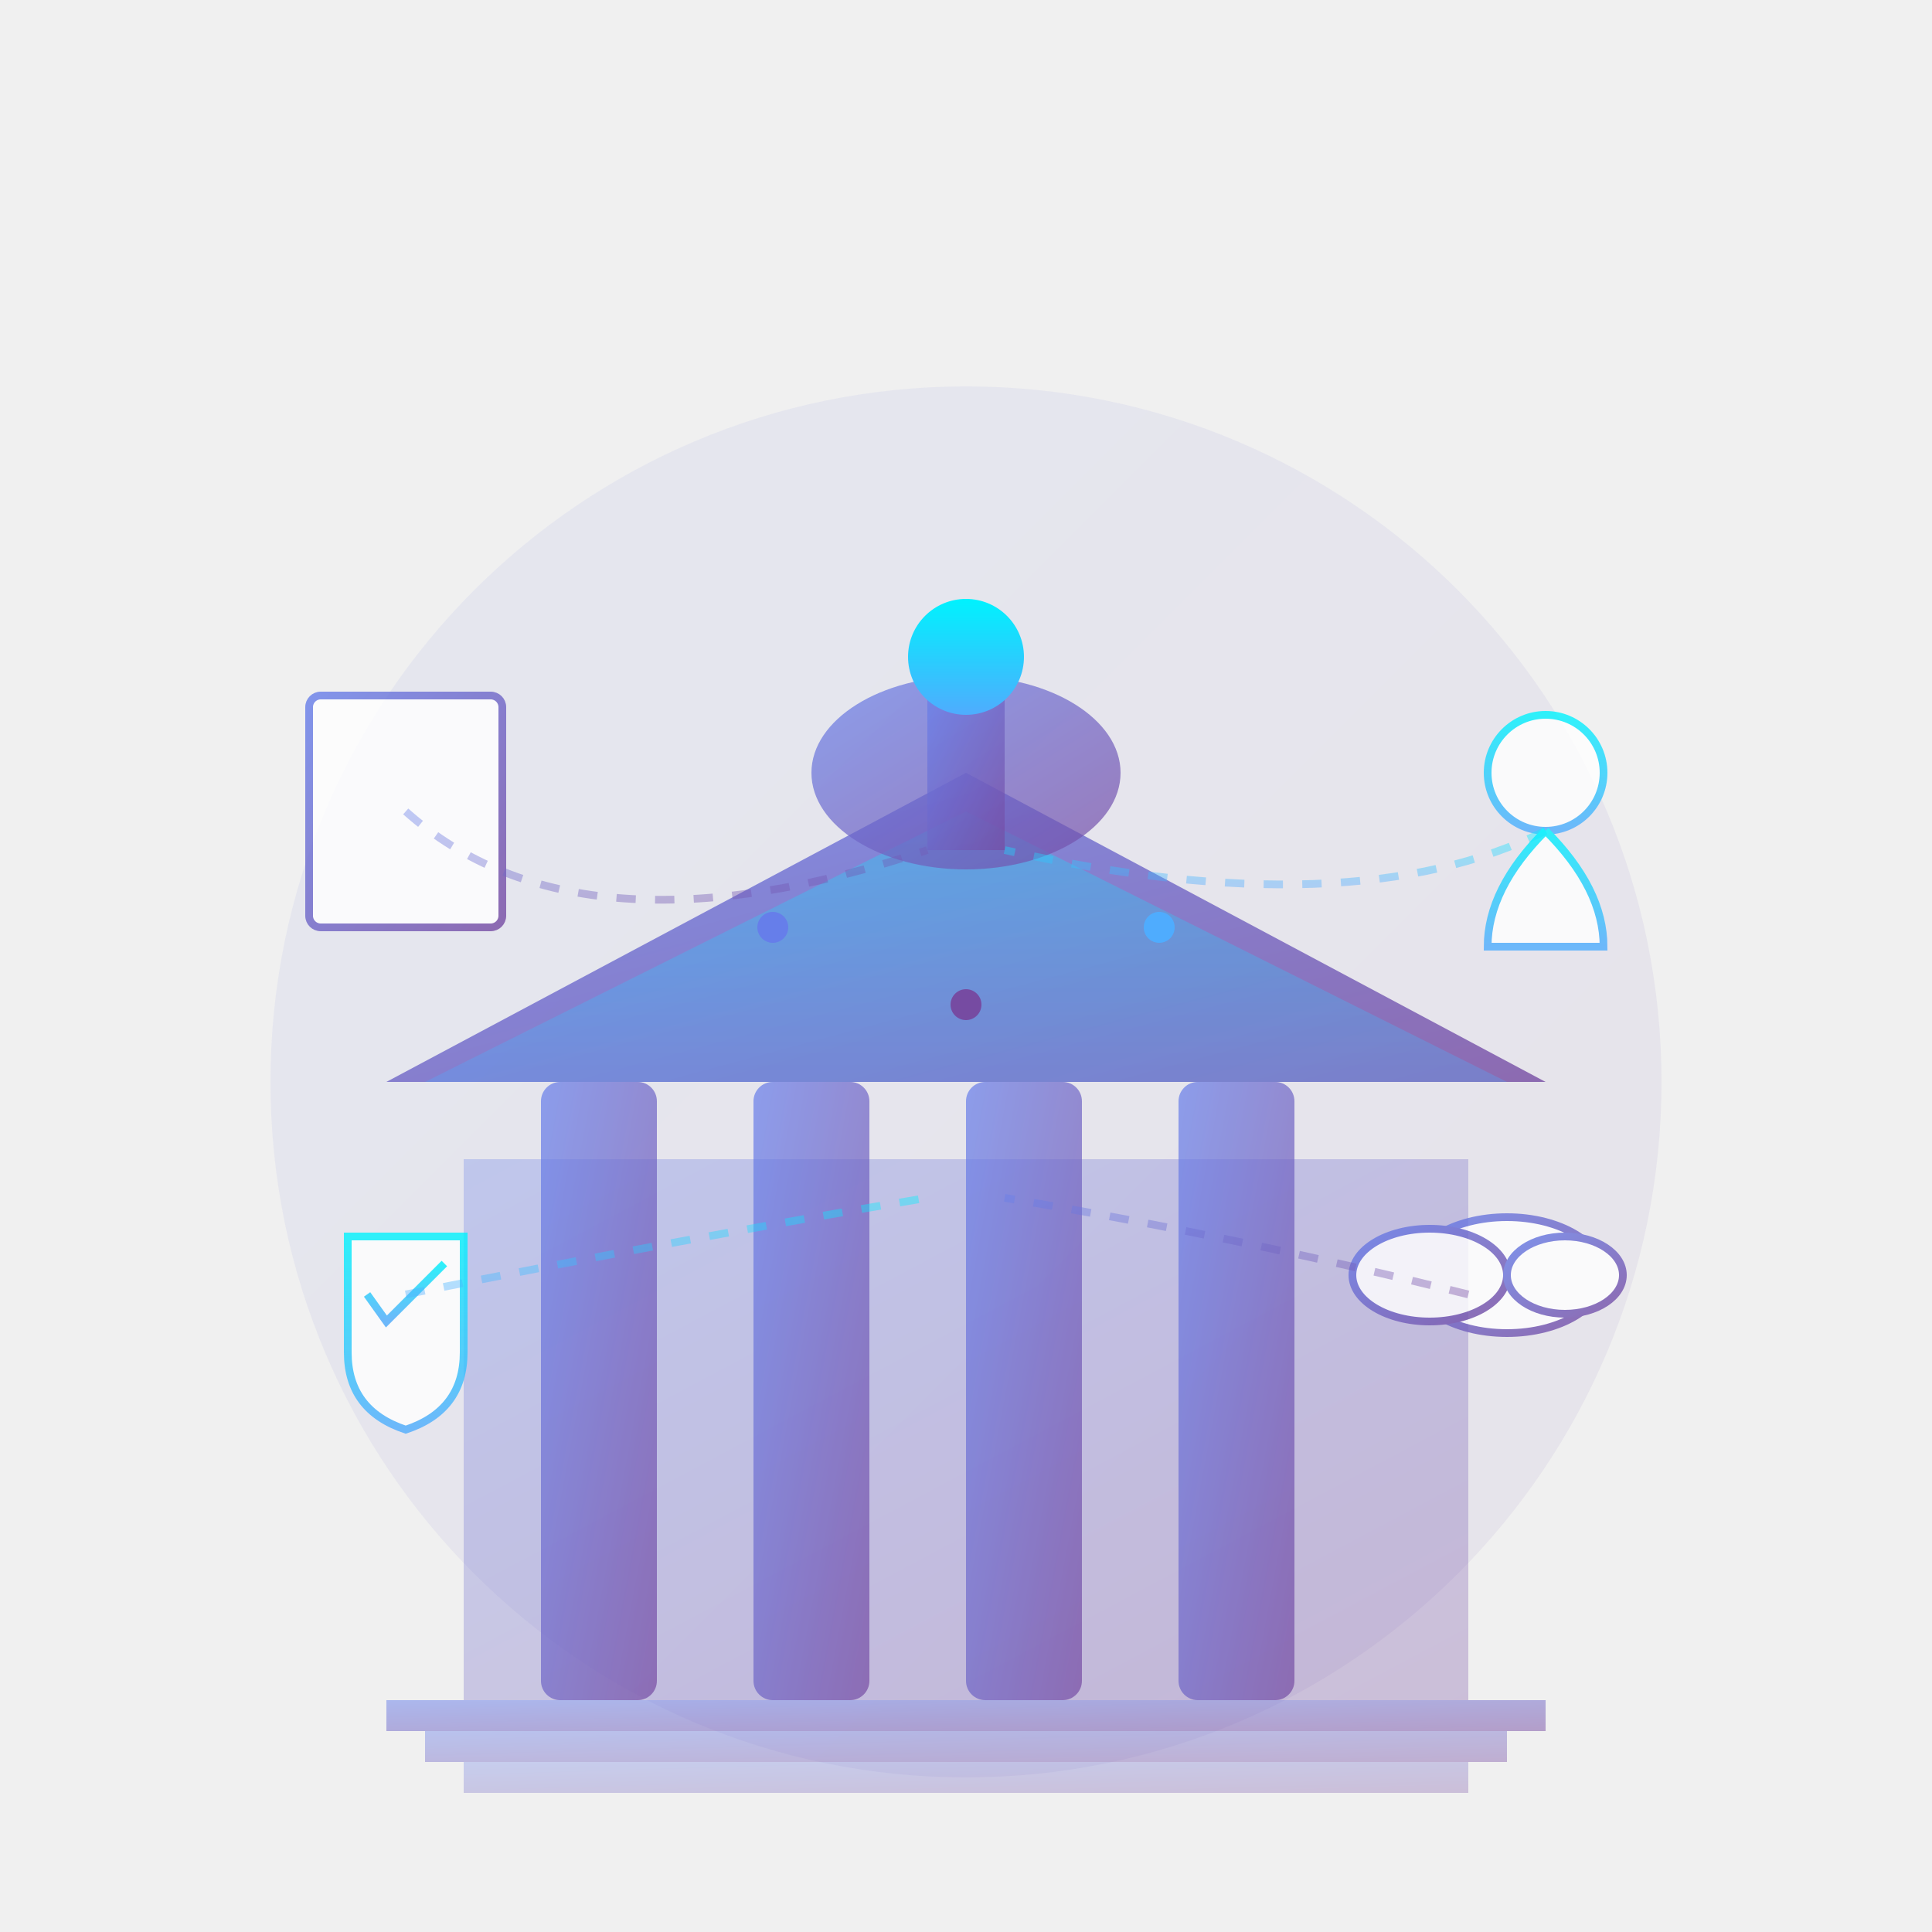
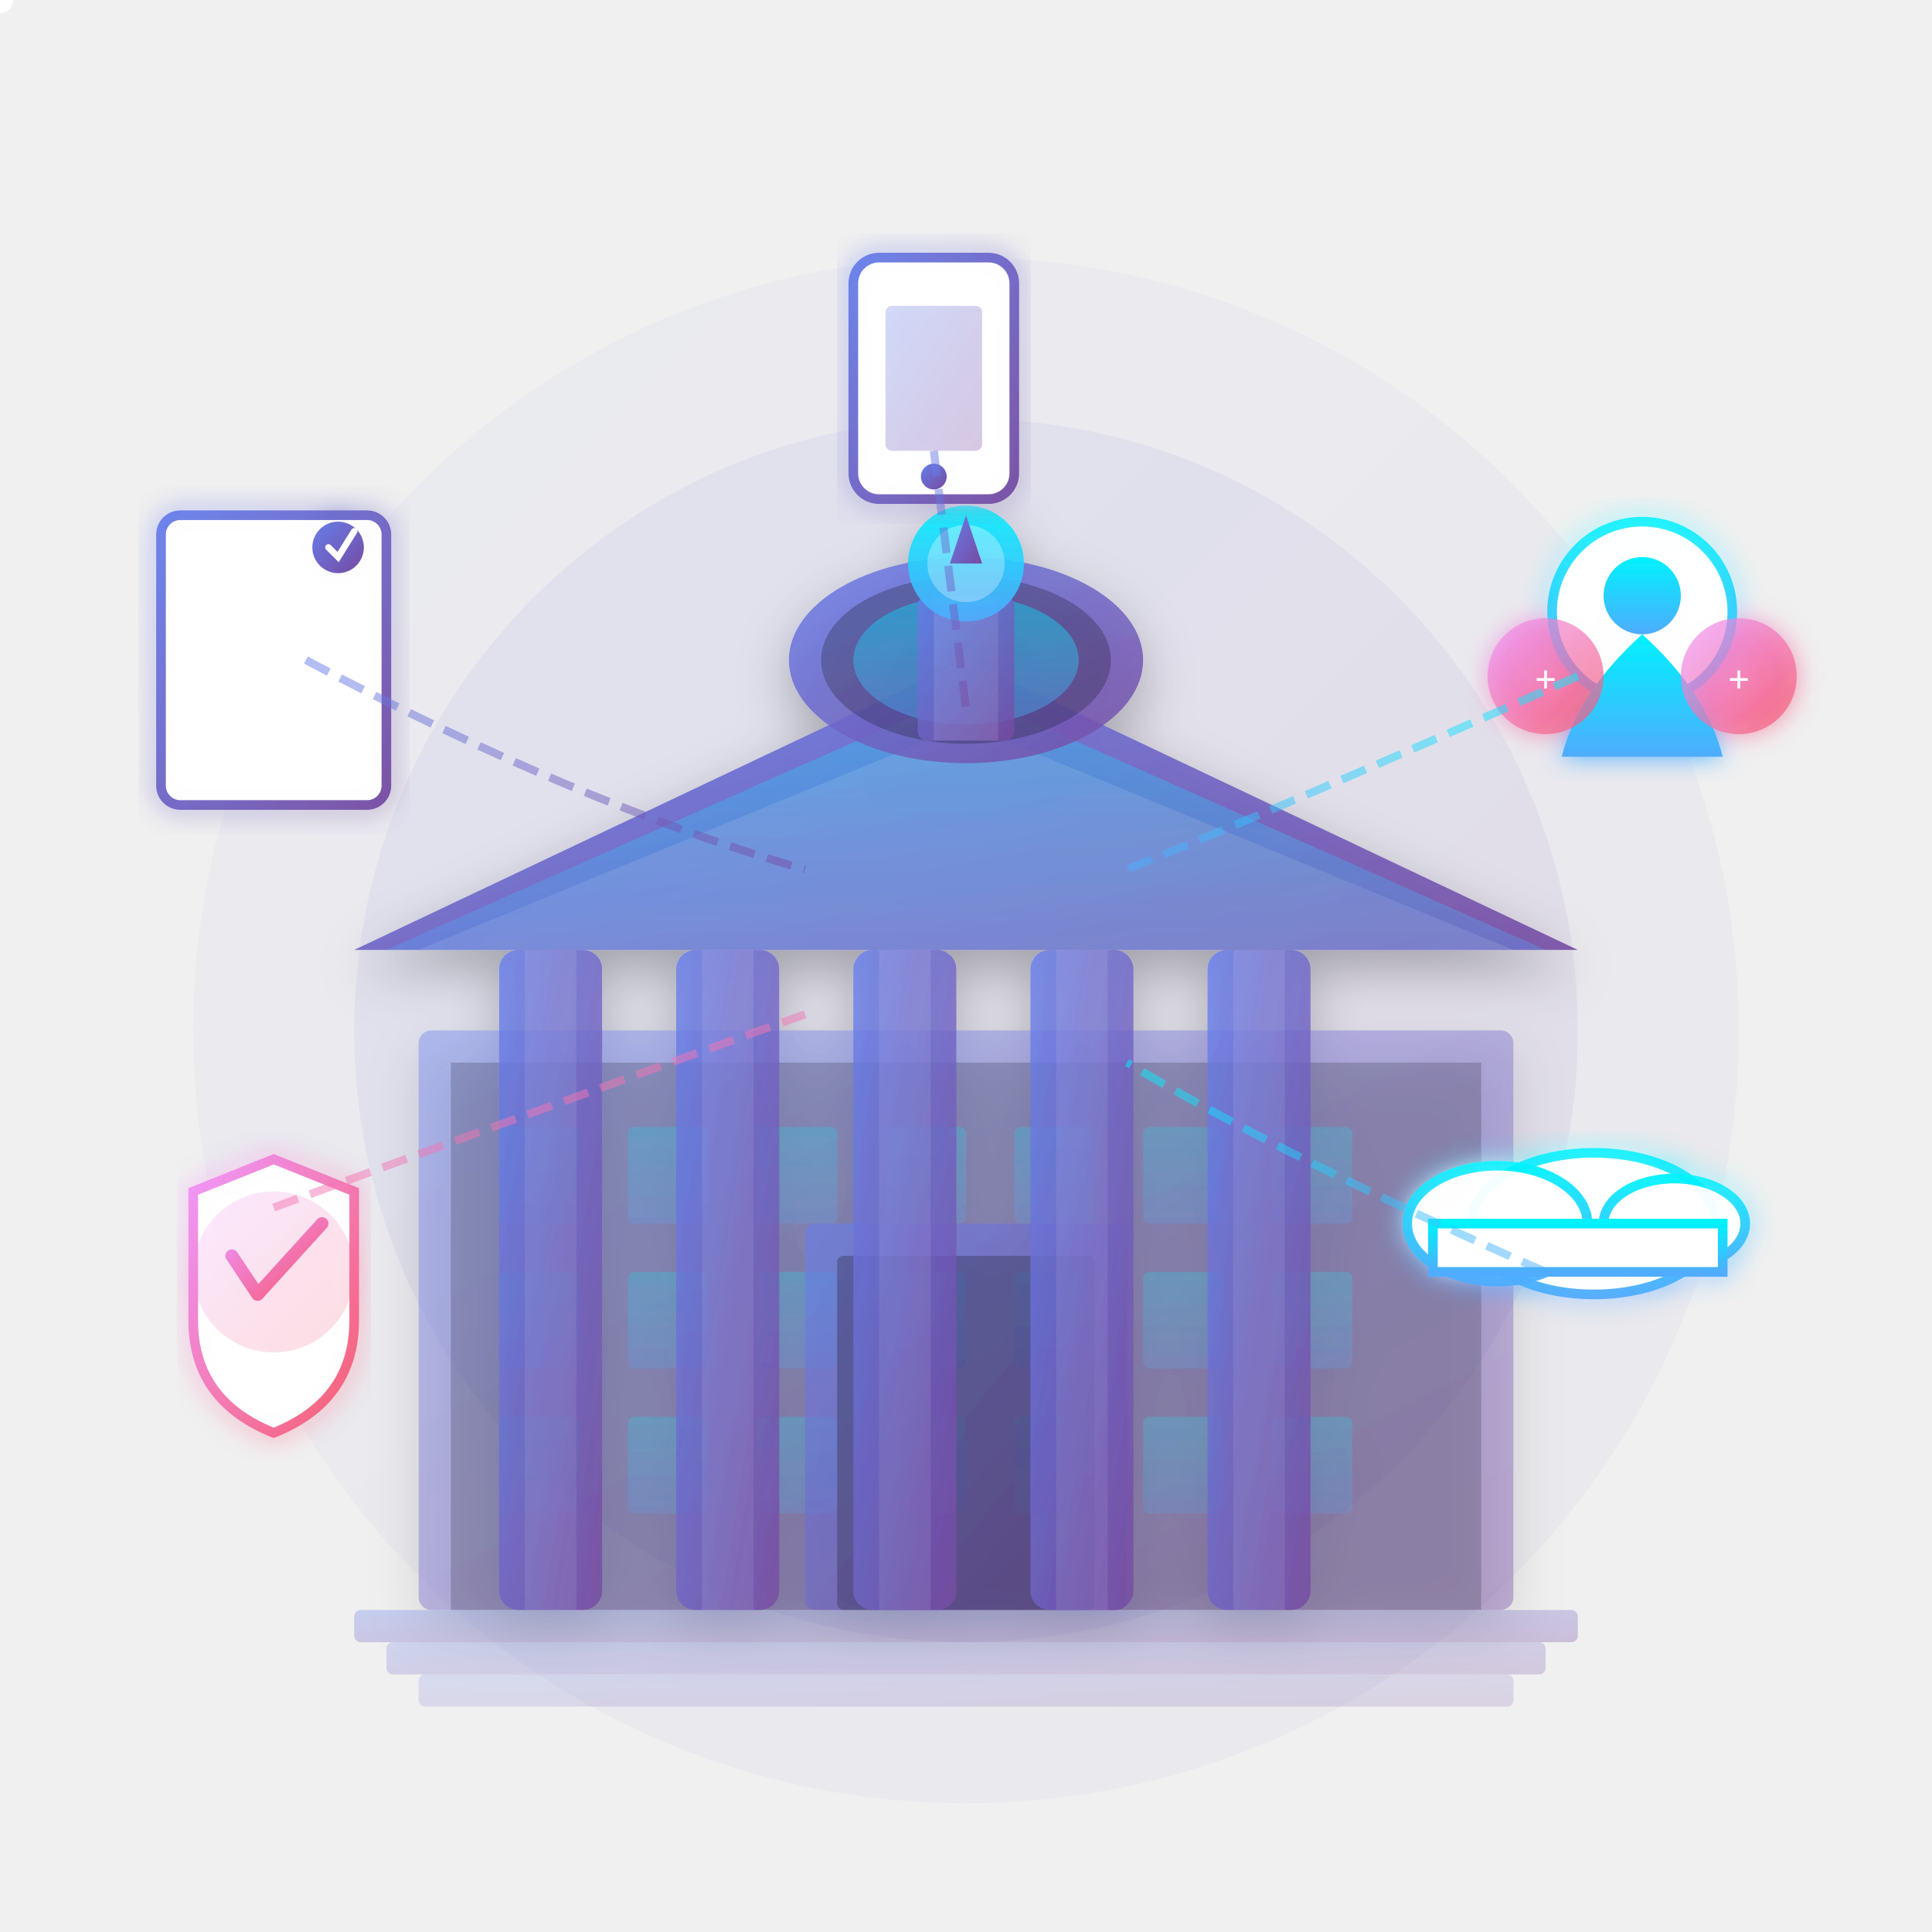
- <svg xmlns="http://www.w3.org/2000/svg" viewBox="0 0 500 500" fill="none">
+ <svg xmlns="http://www.w3.org/2000/svg" viewBox="0 0 600 600" fill="none">
  <defs>
-     <linearGradient id="govGradient1" x1="0%" y1="0%" x2="100%" y2="100%">
+     <linearGradient id="govGrad1" x1="0%" y1="0%" x2="100%" y2="100%">
      <stop offset="0%" style="stop-color:#667eea;stop-opacity:1" />
      <stop offset="100%" style="stop-color:#764ba2;stop-opacity:1" />
    </linearGradient>
-     <linearGradient id="govGradient2" x1="0%" y1="100%" x2="0%" y2="0%">
+     <linearGradient id="govGrad2" x1="0%" y1="100%" x2="0%" y2="0%">
      <stop offset="0%" style="stop-color:#4facfe;stop-opacity:1" />
      <stop offset="100%" style="stop-color:#00f2fe;stop-opacity:1" />
    </linearGradient>
+     <linearGradient id="govGrad3" x1="0%" y1="0%" x2="100%" y2="100%">
+       <stop offset="0%" style="stop-color:#f093fb;stop-opacity:1" />
+       <stop offset="100%" style="stop-color:#f5576c;stop-opacity:1" />
+     </linearGradient>
+     <filter id="govGlow">
+       <feGaussianBlur stdDeviation="4" result="coloredBlur" />
+       <feMerge>
+         <feMergeNode in="coloredBlur" />
+         <feMergeNode in="SourceGraphic" />
+       </feMerge>
+     </filter>
+     <filter id="govShadow">
+       <feDropShadow dx="0" dy="6" stdDeviation="8" flood-opacity="0.3" />
+     </filter>
  </defs>
-   <circle cx="250" cy="280" r="180" fill="url(#govGradient1)" opacity="0.08" />
-   <rect x="120" y="300" width="260" height="140" fill="url(#govGradient1)" opacity="0.3" />
-   <rect x="140" y="280" width="30" height="160" fill="url(#govGradient1)" opacity="0.7" rx="5" />
-   <rect x="195" y="280" width="30" height="160" fill="url(#govGradient1)" opacity="0.7" rx="5" />
-   <rect x="250" y="280" width="30" height="160" fill="url(#govGradient1)" opacity="0.7" rx="5" />
-   <rect x="305" y="280" width="30" height="160" fill="url(#govGradient1)" opacity="0.7" rx="5" />
-   <polygon points="100,280 250,200 400,280" fill="url(#govGradient1)" opacity="0.8" />
-   <polygon points="110,280 250,210 390,280" fill="url(#govGradient2)" opacity="0.3" />
-   <ellipse cx="250" cy="200" rx="40" ry="25" fill="url(#govGradient1)" opacity="0.7" />
-   <rect x="240" y="180" width="20" height="40" fill="url(#govGradient1)" opacity="0.7" />
-   <circle cx="250" cy="170" r="15" fill="url(#govGradient2)" />
-   <g opacity="0.8">
-     <rect x="80" y="180" width="50" height="60" fill="white" stroke="url(#govGradient1)" stroke-width="2" rx="3" />
-     <line x1="90" y1="195" x2="120" y2="195" stroke="url(#govGradient1)" stroke-width="2" />
-     <line x1="90" y1="210" x2="120" y2="210" stroke="url(#govGradient1)" stroke-width="2" />
-     <line x1="90" y1="225" x2="110" y2="225" stroke="url(#govGradient1)" stroke-width="2" />
-     <animate attributeName="opacity" values="0.8;0.4;0.8" dur="3s" repeatCount="indefinite" />
+   <circle cx="300" cy="320" r="240" fill="url(#govGrad1)" opacity="0.05" />
+   <circle cx="300" cy="320" r="190" fill="url(#govGrad1)" opacity="0.08" />
+   <g filter="url(#govShadow)">
+     <rect x="130" y="320" width="340" height="180" fill="url(#govGrad1)" opacity="0.4" rx="4" />
+     <rect x="140" y="330" width="320" height="170" fill="#1a1a2e" opacity="0.2" />
+     <g opacity="0.6">
+       <rect x="155" y="350" width="25" height="30" fill="url(#govGrad2)" opacity="0.3" rx="2" />
+       <rect x="195" y="350" width="25" height="30" fill="url(#govGrad2)" opacity="0.3" rx="2" />
+       <rect x="235" y="350" width="25" height="30" fill="url(#govGrad2)" opacity="0.3" rx="2" />
+       <rect x="275" y="350" width="25" height="30" fill="url(#govGrad2)" opacity="0.3" rx="2" />
+       <rect x="315" y="350" width="25" height="30" fill="url(#govGrad2)" opacity="0.3" rx="2" />
+       <rect x="355" y="350" width="25" height="30" fill="url(#govGrad2)" opacity="0.3" rx="2" />
+       <rect x="395" y="350" width="25" height="30" fill="url(#govGrad2)" opacity="0.3" rx="2" />
+       <rect x="155" y="395" width="25" height="30" fill="url(#govGrad2)" opacity="0.3" rx="2" />
+       <rect x="195" y="395" width="25" height="30" fill="url(#govGrad2)" opacity="0.3" rx="2" />
+       <rect x="235" y="395" width="25" height="30" fill="url(#govGrad2)" opacity="0.3" rx="2" />
+       <rect x="275" y="395" width="25" height="30" fill="url(#govGrad2)" opacity="0.3" rx="2" />
+       <rect x="315" y="395" width="25" height="30" fill="url(#govGrad2)" opacity="0.3" rx="2" />
+       <rect x="355" y="395" width="25" height="30" fill="url(#govGrad2)" opacity="0.3" rx="2" />
+       <rect x="395" y="395" width="25" height="30" fill="url(#govGrad2)" opacity="0.3" rx="2" />
+       <rect x="155" y="440" width="25" height="30" fill="url(#govGrad2)" opacity="0.3" rx="2" />
+       <rect x="195" y="440" width="25" height="30" fill="url(#govGrad2)" opacity="0.3" rx="2" />
+       <rect x="235" y="440" width="25" height="30" fill="url(#govGrad2)" opacity="0.3" rx="2" />
+       <rect x="275" y="440" width="25" height="30" fill="url(#govGrad2)" opacity="0.3" rx="2" />
+       <rect x="315" y="440" width="25" height="30" fill="url(#govGrad2)" opacity="0.3" rx="2" />
+       <rect x="355" y="440" width="25" height="30" fill="url(#govGrad2)" opacity="0.3" rx="2" />
+       <rect x="395" y="440" width="25" height="30" fill="url(#govGrad2)" opacity="0.3" rx="2" />
+     </g>
+     <rect x="250" y="380" width="100" height="120" fill="url(#govGrad1)" opacity="0.6" rx="3" />
+     <rect x="260" y="390" width="80" height="110" fill="#1a1a2e" opacity="0.3" rx="2" />
+     <g opacity="0.8">
+       <rect x="155" y="295" width="32" height="205" fill="url(#govGrad1)" rx="6" />
+       <rect x="163" y="295" width="16" height="205" fill="#fff" opacity="0.1" />
+       <rect x="210" y="295" width="32" height="205" fill="url(#govGrad1)" rx="6" />
+       <rect x="218" y="295" width="16" height="205" fill="#fff" opacity="0.1" />
+       <rect x="265" y="295" width="32" height="205" fill="url(#govGrad1)" rx="6" />
+       <rect x="273" y="295" width="16" height="205" fill="#fff" opacity="0.1" />
+       <rect x="320" y="295" width="32" height="205" fill="url(#govGrad1)" rx="6" />
+       <rect x="328" y="295" width="16" height="205" fill="#fff" opacity="0.1" />
+       <rect x="375" y="295" width="32" height="205" fill="url(#govGrad1)" rx="6" />
+       <rect x="383" y="295" width="16" height="205" fill="#fff" opacity="0.1" />
+     </g>
+     <polygon points="110,295 300,205 490,295" fill="url(#govGrad1)" opacity="0.9" />
+     <polygon points="120,295 300,215 480,295" fill="url(#govGrad2)" opacity="0.3" />
+     <polygon points="130,295 300,225 470,295" fill="#fff" opacity="0.1" />
+     <g>
+       <ellipse cx="300" cy="205" rx="55" ry="32" fill="url(#govGrad1)" opacity="0.85" />
+       <ellipse cx="300" cy="205" rx="45" ry="26" fill="#1a1a2e" opacity="0.3" />
+       <ellipse cx="300" cy="205" rx="35" ry="20" fill="url(#govGrad2)" opacity="0.4" />
+       <rect x="285" y="185" width="30" height="45" fill="url(#govGrad1)" opacity="0.8" rx="3" />
+       <rect x="290" y="185" width="20" height="45" fill="#fff" opacity="0.1" />
+       <circle cx="300" cy="175" r="18" fill="url(#govGrad2)" opacity="0.9" />
+       <circle cx="300" cy="175" r="12" fill="#fff" opacity="0.3" />
+       <polygon points="300,160 295,175 305,175" fill="url(#govGrad1)" />
+     </g>
  </g>
-   <g opacity="0.8">
-     <circle cx="400" cy="200" r="15" fill="white" stroke="url(#govGradient2)" stroke-width="2" />
-     <path d="M 400 215 Q 385 230 385 245 L 415 245 Q 415 230 400 215" fill="white" stroke="url(#govGradient2)" stroke-width="2" />
-     <animate attributeName="opacity" values="0.8;0.4;0.8" dur="3s" begin="1s" repeatCount="indefinite" />
+   <g opacity="0.6">
+     <rect x="110" y="500" width="380" height="10" fill="url(#govGrad1)" opacity="0.5" rx="2" />
+     <rect x="120" y="510" width="360" height="10" fill="url(#govGrad1)" opacity="0.4" rx="2" />
+     <rect x="130" y="520" width="340" height="10" fill="url(#govGrad1)" opacity="0.3" rx="2" />
  </g>
-   <g opacity="0.8">
-     <ellipse cx="390" cy="330" rx="25" ry="15" fill="white" stroke="url(#govGradient1)" stroke-width="2" />
-     <ellipse cx="370" cy="330" rx="20" ry="12" fill="white" stroke="url(#govGradient1)" stroke-width="2" />
-     <ellipse cx="405" cy="330" rx="15" ry="10" fill="white" stroke="url(#govGradient1)" stroke-width="2" />
-     <animate attributeName="opacity" values="0.8;0.4;0.8" dur="3s" begin="2s" repeatCount="indefinite" />
+   <g filter="url(#govGlow)">
+     <rect x="50" y="160" width="70" height="90" fill="#fff" stroke="url(#govGrad1)" stroke-width="3" rx="6" opacity="0.95" />
+     <line x1="65" y1="180" x2="105" y2="180" stroke="url(#govGrad1)" stroke-width="3" stroke-linecap="round" />
+     <line x1="65" y1="200" x2="105" y2="200" stroke="url(#govGrad2)" stroke-width="3" stroke-linecap="round" />
+     <line x1="65" y1="220" x2="95" y2="220" stroke="url(#govGrad3)" stroke-width="3" stroke-linecap="round" />
+     <circle cx="105" cy="170" r="8" fill="url(#govGrad1)" />
+     <path d="M 102 170 L 105 173 L 110 165" stroke="#fff" stroke-width="2" fill="none" stroke-linecap="round" />
+     <animate attributeName="opacity" values="0.95;0.6;0.95" dur="3s" repeatCount="indefinite" />
  </g>
-   <g opacity="0.8">
-     <path d="M 90 320 L 90 350 Q 90 365 105 370 Q 120 365 120 350 L 120 320 Z" fill="white" stroke="url(#govGradient2)" stroke-width="2" />
-     <path d="M 95 335 L 100 342 L 115 327" stroke="url(#govGradient2)" stroke-width="2" fill="none" />
-     <animate attributeName="opacity" values="0.8;0.4;0.8" dur="3s" begin="0.5s" repeatCount="indefinite" />
+   <g filter="url(#govGlow)">
+     <circle cx="510" cy="190" r="28" fill="#fff" stroke="url(#govGrad2)" stroke-width="3" opacity="0.95" />
+     <circle cx="510" cy="185" r="12" fill="url(#govGrad2)" />
+     <path d="M 510 197 Q 490 215 485 235 L 535 235 Q 530 215 510 197" fill="url(#govGrad2)" />
+     <circle cx="480" cy="210" r="18" fill="url(#govGrad3)" opacity="0.7" />
+     <circle cx="540" cy="210" r="18" fill="url(#govGrad3)" opacity="0.7" />
+     <text x="480" y="215" text-anchor="middle" fill="#fff" font-size="12" font-weight="bold">+</text>
+     <text x="540" y="215" text-anchor="middle" fill="#fff" font-size="12" font-weight="bold">+</text>
+     <animate attributeName="opacity" values="0.95;0.6;0.95" dur="3s" begin="1s" repeatCount="indefinite" />
  </g>
-   <path d="M 105 210 Q 150 250 240 220" stroke="url(#govGradient1)" stroke-width="2" stroke-dasharray="5,5" opacity="0.4">
-     <animate attributeName="stroke-dashoffset" values="0;-10" dur="1s" repeatCount="indefinite" />
-   </path>
-   <path d="M 400 215 Q 350 240 260 220" stroke="url(#govGradient2)" stroke-width="2" stroke-dasharray="5,5" opacity="0.4">
-     <animate attributeName="stroke-dashoffset" values="0;-10" dur="1s" repeatCount="indefinite" />
-   </path>
-   <path d="M 105 335 Q 180 320 240 310" stroke="url(#govGradient2)" stroke-width="2" stroke-dasharray="5,5" opacity="0.4">
-     <animate attributeName="stroke-dashoffset" values="0;-10" dur="1s" repeatCount="indefinite" />
-   </path>
-   <path d="M 380 335 Q 320 320 260 310" stroke="url(#govGradient1)" stroke-width="2" stroke-dasharray="5,5" opacity="0.4">
-     <animate attributeName="stroke-dashoffset" values="0;-10" dur="1s" repeatCount="indefinite" />
-   </path>
-   <circle cx="200" cy="240" r="4" fill="#667eea">
-     <animate attributeName="cy" values="240;250;240" dur="2s" repeatCount="indefinite" />
-   </circle>
-   <circle cx="300" cy="240" r="4" fill="#4facfe">
-     <animate attributeName="cy" values="240;230;240" dur="2.5s" repeatCount="indefinite" />
-   </circle>
-   <circle cx="250" cy="260" r="4" fill="#764ba2">
-     <animate attributeName="cx" values="250;260;250" dur="3s" repeatCount="indefinite" />
-   </circle>
-   <rect x="100" y="440" width="300" height="8" fill="url(#govGradient1)" opacity="0.5" />
-   <rect x="110" y="448" width="280" height="8" fill="url(#govGradient1)" opacity="0.4" />
-   <rect x="120" y="456" width="260" height="8" fill="url(#govGradient1)" opacity="0.3" />
+   <g filter="url(#govGlow)">
+     <ellipse cx="495" cy="380" rx="38" ry="22" fill="#fff" stroke="url(#govGrad2)" stroke-width="3" opacity="0.95" />
+     <ellipse cx="465" cy="380" rx="28" ry="18" fill="#fff" stroke="url(#govGrad2)" stroke-width="3" opacity="0.95" />
+     <ellipse cx="520" cy="380" rx="22" ry="14" fill="#fff" stroke="url(#govGrad2)" stroke-width="3" opacity="0.95" />
+     <path d="M 445 380 L 535 380 L 535 395 L 445 395 Z" fill="#fff" stroke="url(#govGrad2)" stroke-width="3" />
+     <line x1="470" y1="400" x2="470" y2="415" stroke="url(#govGrad2)" stroke-width="2" />
+     <line x1="490" y1="400" x2="490" y2="420" stroke="url(#govGrad2)" stroke-width="2" />
+     <line x1="510" y1="400" x2="510" y2="415" stroke="url(#govGrad2)" stroke-width="2" />
+     <animate attributeName="opacity" values="0.95;0.6;0.95" dur="3s" begin="2s" repeatCount="indefinite" />
+   </g>
+   <g filter="url(#govGlow)">
+     <path d="M 85 360 L 60 370 L 60 410 Q 60 435 85 445 Q 110 435 110 410 L 110 370 Z" fill="#fff" stroke="url(#govGrad3)" stroke-width="3" opacity="0.95" />
+     <path d="M 72 390 L 80 402 L 100 380" stroke="url(#govGrad3)" stroke-width="4" fill="none" stroke-linecap="round" stroke-linejoin="round" />
+     <circle cx="85" cy="395" r="25" fill="url(#govGrad3)" opacity="0.2" />
+     <animate attributeName="opacity" values="0.95;0.6;0.95" dur="3s" begin="0.5s" repeatCount="indefinite" />
+   </g>
+   <g filter="url(#govGlow)">
+     <rect x="265" y="80" width="50" height="75" fill="#fff" stroke="url(#govGrad1)" stroke-width="3" rx="8" opacity="0.95" />
+     <rect x="275" y="95" width="30" height="45" fill="url(#govGrad1)" opacity="0.3" rx="2" />
+     <circle cx="290" cy="148" r="4" fill="url(#govGrad1)" />
+     <line x1="280" y1="105" x2="300" y2="105" stroke="url(#govGrad2)" stroke-width="2" />
+     <line x1="280" y1="115" x2="300" y2="115" stroke="url(#govGrad2)" stroke-width="2" />
+     <line x1="280" y1="125" x2="295" y2="125" stroke="url(#govGrad2)" stroke-width="2" />
+     <animate attributeName="opacity" values="0.95;0.6;0.95" dur="3s" begin="1.5s" repeatCount="indefinite" />
+   </g>
+   <g opacity="0.5">
+     <path d="M 95 205 Q 180 250 250 270" stroke="url(#govGrad1)" stroke-width="2.5" fill="none" stroke-dasharray="8,4">
+       <animate attributeName="stroke-dashoffset" values="0;-12" dur="1.5s" repeatCount="indefinite" />
+     </path>
+     <path d="M 490 210 Q 400 250 350 270" stroke="url(#govGrad2)" stroke-width="2.5" fill="none" stroke-dasharray="8,4">
+       <animate attributeName="stroke-dashoffset" values="0;-12" dur="1.5s" repeatCount="indefinite" />
+     </path>
+     <path d="M 85 375 Q 180 340 250 315" stroke="url(#govGrad3)" stroke-width="2.5" fill="none" stroke-dasharray="8,4">
+       <animate attributeName="stroke-dashoffset" values="0;-12" dur="1.5s" repeatCount="indefinite" />
+     </path>
+     <path d="M 480 395 Q 400 360 350 330" stroke="url(#govGrad2)" stroke-width="2.5" fill="none" stroke-dasharray="8,4">
+       <animate attributeName="stroke-dashoffset" values="0;-12" dur="1.5s" repeatCount="indefinite" />
+     </path>
+     <path d="M 290 140 Q 295 180 300 220" stroke="url(#govGrad1)" stroke-width="2.5" fill="none" stroke-dasharray="8,4">
+       <animate attributeName="stroke-dashoffset" values="0;-12" dur="1.5s" repeatCount="indefinite" />
+     </path>
+   </g>
+   <g filter="url(#govGlow)">
+     <circle r="4" fill="#fff">
+       <animateMotion dur="3s" repeatCount="indefinite" path="M 95 205 Q 180 250 250 270" />
+       <animate attributeName="opacity" values="0;1;0" dur="3s" repeatCount="indefinite" />
+     </circle>
+     <circle r="4" fill="#fff">
+       <animateMotion dur="3s" repeatCount="indefinite" path="M 490 210 Q 400 250 350 270" />
+       <animate attributeName="opacity" values="0;1;0" dur="3s" repeatCount="indefinite" />
+     </circle>
+     <circle r="4" fill="#fff">
+       <animateMotion dur="3s" repeatCount="indefinite" path="M 85 375 Q 180 340 250 315" />
+       <animate attributeName="opacity" values="0;1;0" dur="3s" repeatCount="indefinite" />
+     </circle>
+   </g>
</svg>
